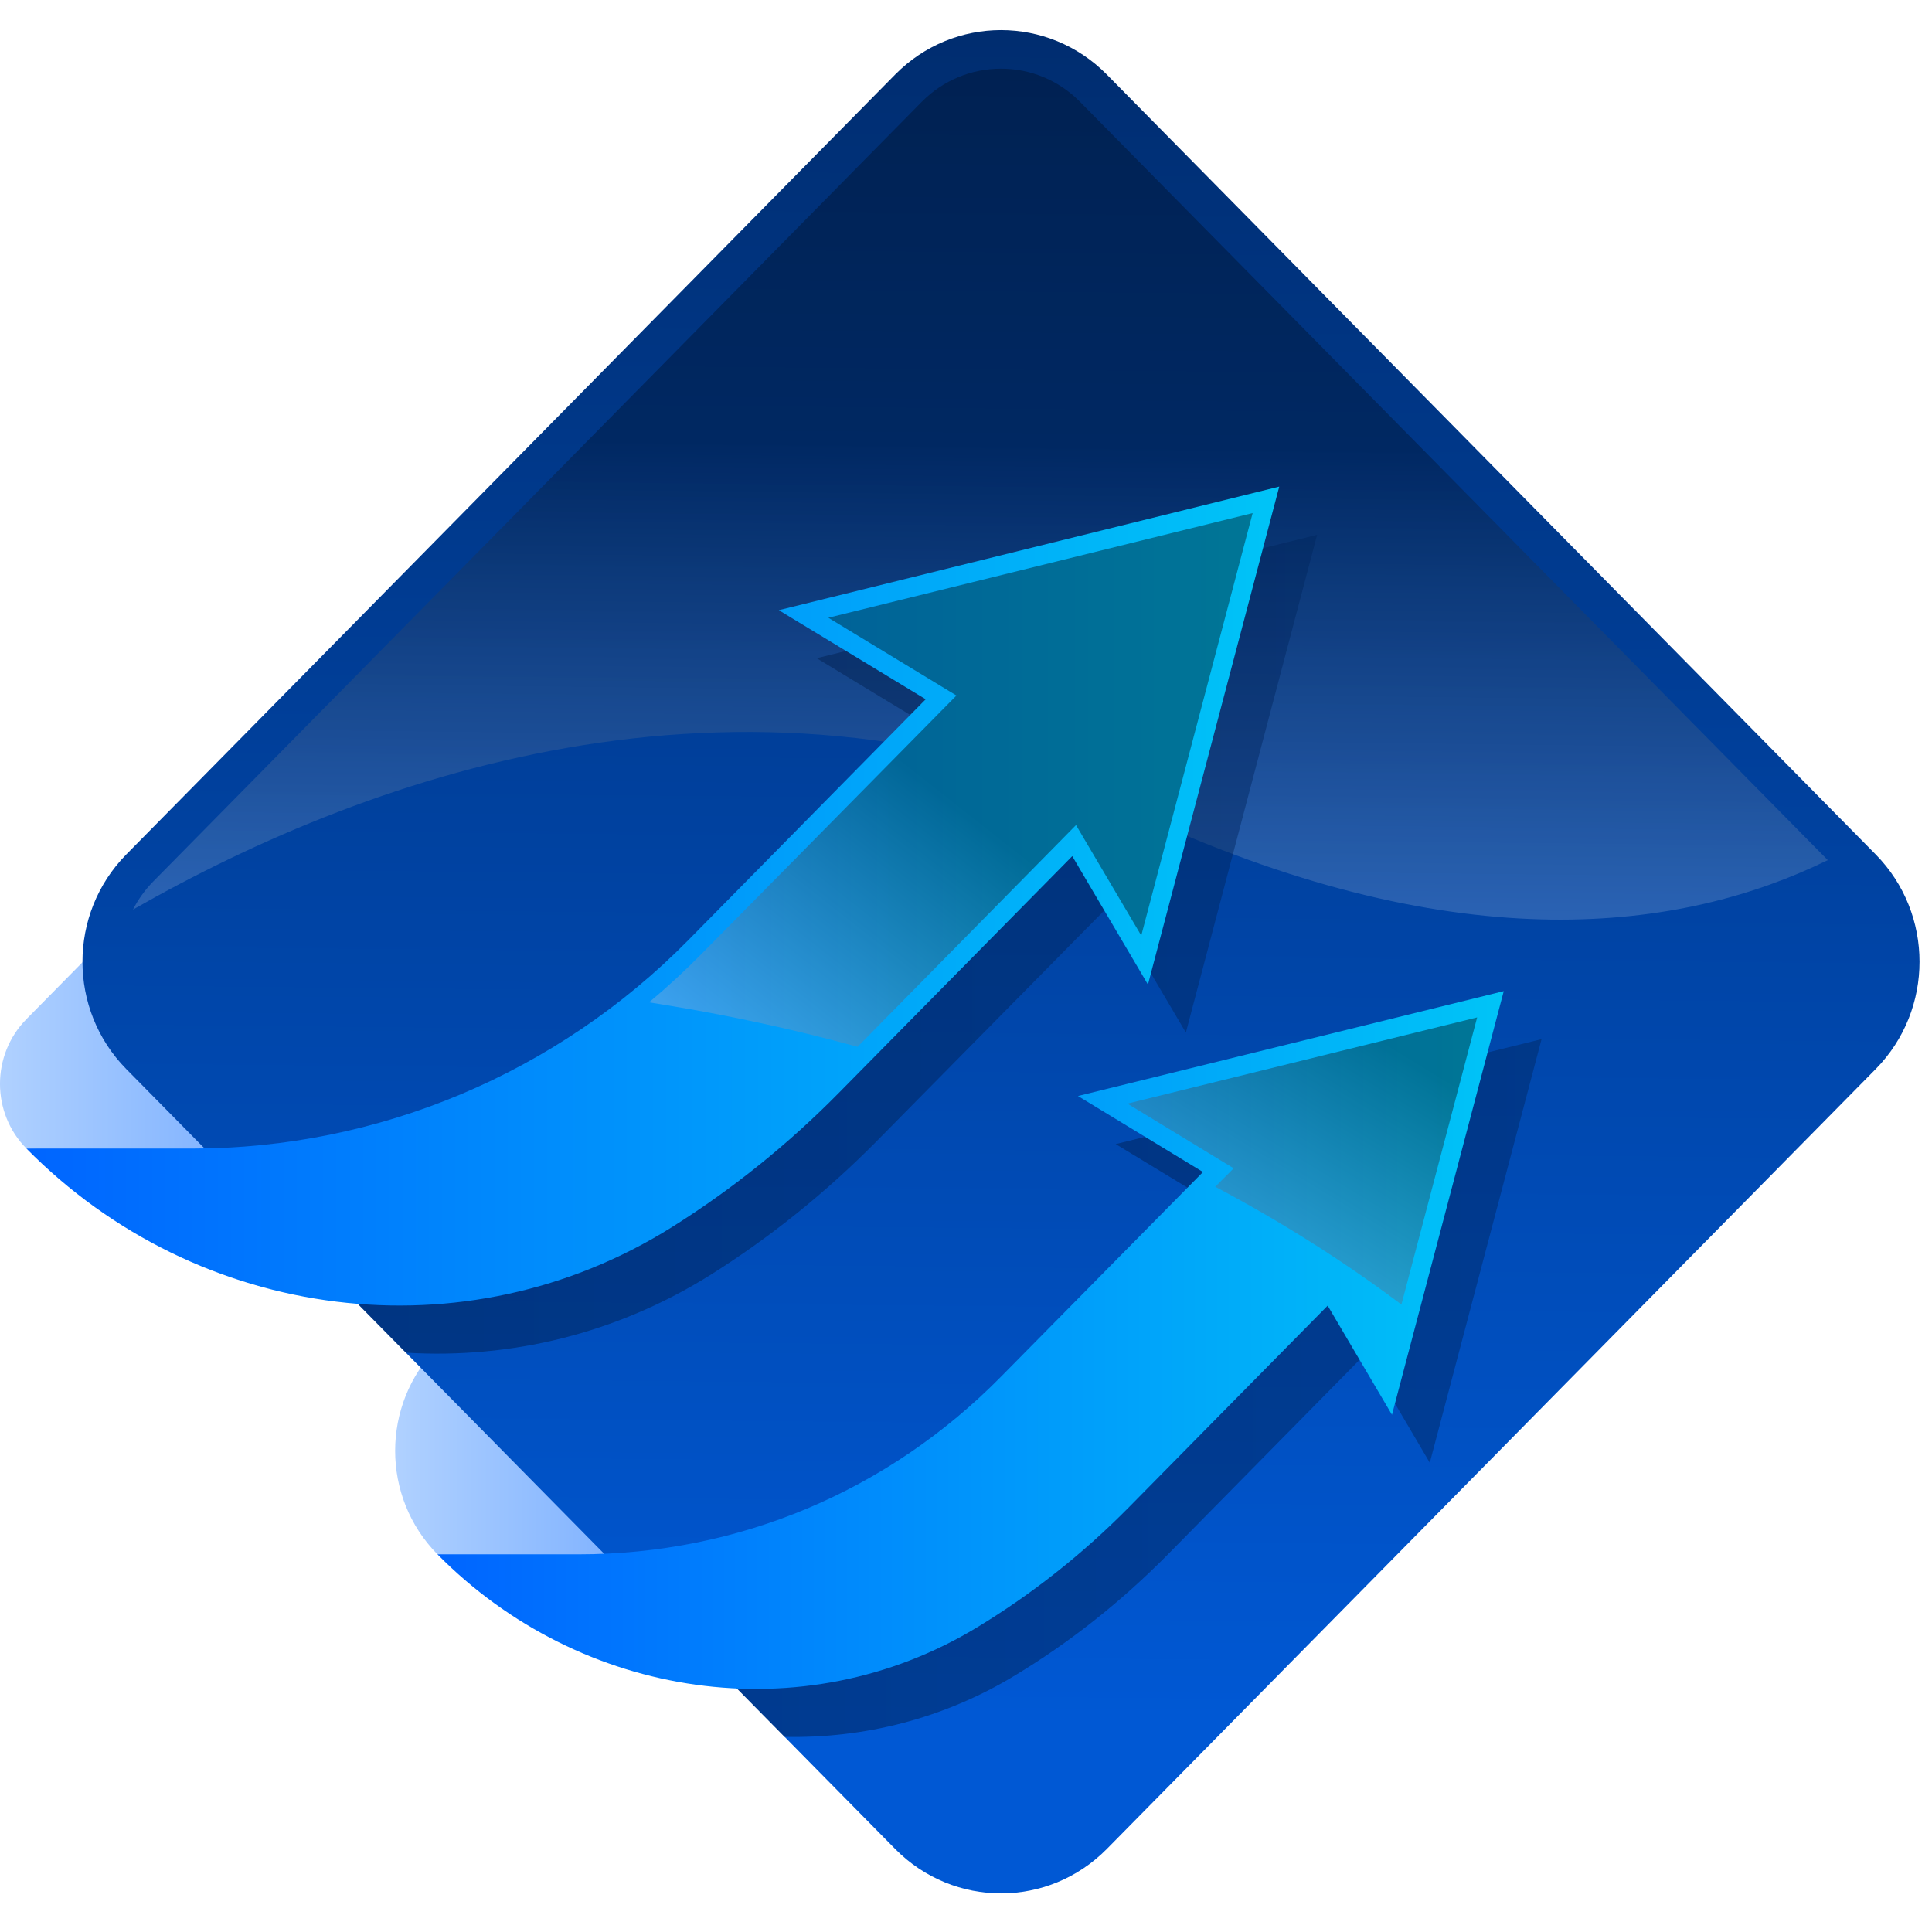
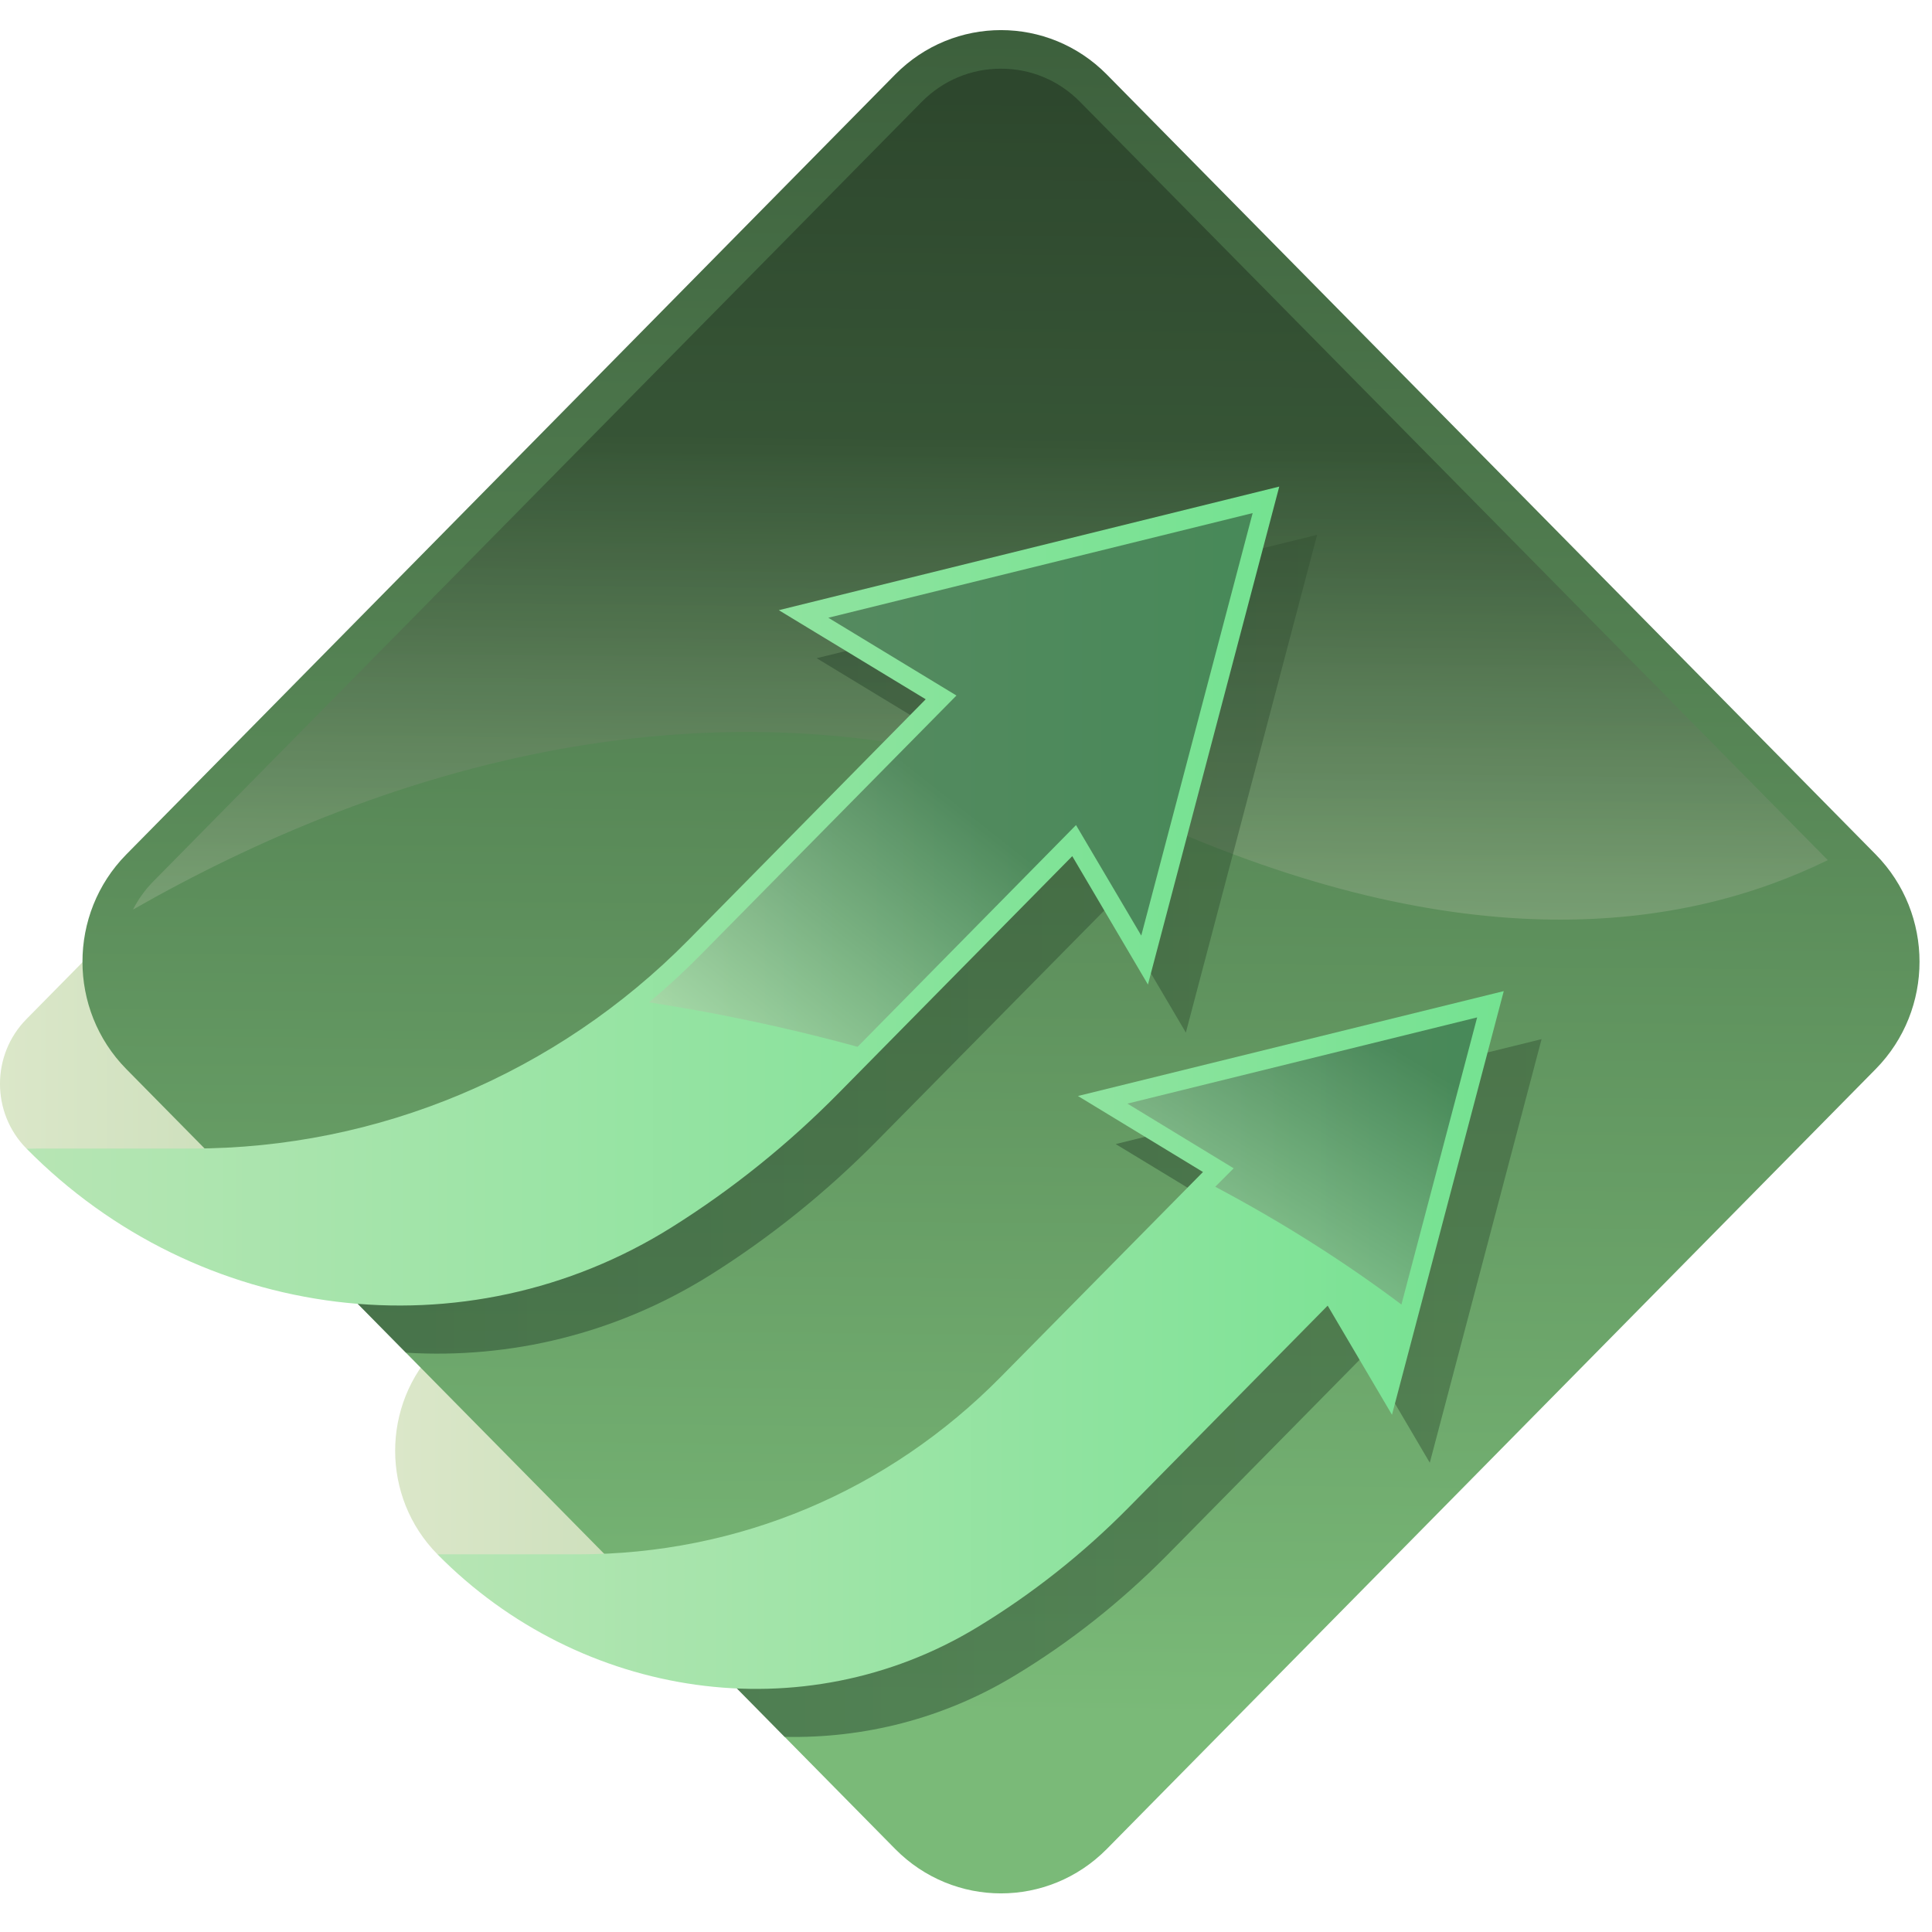
<svg xmlns="http://www.w3.org/2000/svg" width="35" height="35" viewBox="0 0 35 35" fill="none">
  <path d="M7.925 28.158C6.903 27.122 6.903 25.443 7.925 24.407L9.749 22.557L15.297 28.349L11.826 29.25L7.925 28.158Z" fill="url(#paint0_linear_3363_47878)" />
  <path d="M0.479 20.807C-0.16 20.16 -0.16 19.11 0.479 18.462L3.05 15.854L8.357 21.237L0.479 20.807Z" fill="url(#paint1_linear_3363_47878)" />
  <path d="M33.982 19.365L20.049 33.498C18.99 34.568 17.278 34.568 16.219 33.498L2.286 19.365C1.23 18.291 1.23 16.555 2.286 15.481L16.219 1.348C17.278 0.278 18.99 0.278 20.049 1.348L33.982 15.481C35.038 16.555 35.038 18.291 33.982 19.365Z" fill="url(#paint2_linear_3363_47878)" />
  <path opacity="0.28" d="M33.112 15.582C30.465 16.879 26.474 17.405 20.798 14.836C13.626 11.593 6.809 13.967 2.409 16.478C2.502 16.297 2.622 16.126 2.773 15.972L16.703 1.84C17.085 1.456 17.594 1.244 18.133 1.244C18.673 1.244 19.182 1.456 19.564 1.843L33.112 15.582Z" fill="url(#paint3_linear_3363_47878)" />
  <g opacity="0.44">
    <path d="M27.927 18.825L25.902 26.499L24.74 24.523L21.144 28.173C20.305 29.02 19.381 29.753 18.387 30.352C17.094 31.137 15.647 31.496 14.213 31.465L11.79 29.006C14.447 28.856 16.919 27.741 18.817 25.816L22.481 22.103L20.212 20.726L27.927 18.825Z" fill="url(#paint4_linear_3363_47878)" />
    <path d="M23.861 9.689L21.483 18.706L20.114 16.384L15.889 20.666C14.964 21.604 13.947 22.42 12.864 23.1C11.165 24.163 9.244 24.621 7.353 24.505L4.558 21.67C7.789 21.569 10.866 20.227 13.159 17.901L17.456 13.539L14.795 11.924L23.861 9.689Z" fill="url(#paint5_linear_3363_47878)" />
  </g>
  <path d="M27.242 17.955L25.217 25.63L24.052 23.653L20.456 27.3C19.618 28.15 18.693 28.88 17.701 29.481C14.556 31.388 10.516 30.786 7.925 28.158H10.479C13.371 28.158 16.087 27.017 18.132 24.942L21.793 21.232L19.528 19.855L27.242 17.955Z" fill="url(#paint6_linear_3363_47878)" />
  <path d="M23.175 8.815L20.796 17.836L19.425 15.51L15.199 19.796C14.275 20.734 13.26 21.548 12.175 22.229C8.437 24.576 3.587 23.96 0.479 20.807H3.48C6.852 20.807 10.086 19.448 12.471 17.03L16.77 12.668L14.109 11.054L23.175 8.815Z" fill="url(#paint7_linear_3363_47878)" />
  <g opacity="0.5">
    <path opacity="0.78" d="M26.76 18.431L25.388 23.633C24.367 22.866 23.239 22.148 22.015 21.499L22.349 21.165L20.424 19.993L26.76 18.431Z" fill="url(#paint8_linear_3363_47878)" />
    <path opacity="0.78" d="M22.693 9.295L20.675 16.949L19.493 14.947L15.536 18.964C14.594 18.706 13.625 18.486 12.631 18.305C12.339 18.253 12.046 18.204 11.758 18.158C12.088 17.883 12.408 17.587 12.714 17.276L17.327 12.6L15.006 11.191L22.693 9.295Z" fill="url(#paint9_linear_3363_47878)" />
  </g>
  <defs>
    <linearGradient id="paint0_linear_3363_47878" x1="7.159" y1="25.903" x2="15.297" y2="25.903" gradientUnits="userSpaceOnUse">
-       <stop stop-color="#B0D1FF" />
-       <stop offset="1" stop-color="#4F93FF" />
+       <stop stop-color="#DBE7C9" />
+       <stop offset="1" stop-color="#BFD8AF" />
    </linearGradient>
    <linearGradient id="paint1_linear_3363_47878" x1="-0" y1="18.545" x2="8.357" y2="18.545" gradientUnits="userSpaceOnUse">
-       <stop stop-color="#B0D1FF" />
-       <stop offset="1" stop-color="#4F93FF" />
+       <stop stop-color="#DBE7C9" />
+       <stop offset="1" stop-color="#BFD8AF" />
    </linearGradient>
    <linearGradient id="paint2_linear_3363_47878" x1="18.006" y1="31.096" x2="18.36" y2="-5.689" gradientUnits="userSpaceOnUse">
-       <stop stop-color="#0058D4" />
-       <stop offset="1" stop-color="#00245B" />
+       <stop stop-color="#7ABA78" />
+       <stop offset="1" stop-color="#304D30" />
    </linearGradient>
    <linearGradient id="paint3_linear_3363_47878" x1="17.854" y1="8.043" x2="17.736" y2="17.864" gradientUnits="userSpaceOnUse">
      <stop />
-       <stop offset="1" stop-color="#B0D1FF" />
+       <stop offset="1" stop-color="#DBE7C9" />
    </linearGradient>
    <linearGradient id="paint4_linear_3363_47878" x1="11.79" y1="25.146" x2="27.927" y2="25.146" gradientUnits="userSpaceOnUse">
-       <stop stop-color="#001334" />
-       <stop offset="1" stop-color="#00245B" />
+       <stop stop-color="#163020" />
+       <stop offset="1" stop-color="#304D30" />
    </linearGradient>
    <linearGradient id="paint5_linear_3363_47878" x1="4.558" y1="17.106" x2="23.861" y2="17.106" gradientUnits="userSpaceOnUse">
-       <stop stop-color="#001334" />
-       <stop offset="1" stop-color="#00245B" />
+       <stop stop-color="#163020" />
+       <stop offset="1" stop-color="#304D30" />
    </linearGradient>
    <linearGradient id="paint6_linear_3363_47878" x1="7.925" y1="24.275" x2="27.242" y2="24.275" gradientUnits="userSpaceOnUse">
-       <stop stop-color="#0065FF" />
-       <stop offset="1" stop-color="#00C4F7" />
+       <stop stop-color="#B7E5B4" />
+       <stop offset="1" stop-color="#74E291" />
    </linearGradient>
    <linearGradient id="paint7_linear_3363_47878" x1="0.479" y1="16.233" x2="23.175" y2="16.233" gradientUnits="userSpaceOnUse">
-       <stop stop-color="#0065FF" />
-       <stop offset="1" stop-color="#00C4F7" />
+       <stop stop-color="#B7E5B4" />
+       <stop offset="1" stop-color="#74E291" />
    </linearGradient>
    <linearGradient id="paint8_linear_3363_47878" x1="24.758" y1="18.693" x2="20.955" y2="24.921" gradientUnits="userSpaceOnUse">
      <stop />
-       <stop offset="1" stop-color="#B0D1FF" />
+       <stop offset="1" stop-color="#DBE7C9" />
    </linearGradient>
    <linearGradient id="paint9_linear_3363_47878" x1="17.413" y1="14.629" x2="12.923" y2="20.32" gradientUnits="userSpaceOnUse">
      <stop />
-       <stop offset="1" stop-color="#B0D1FF" />
+       <stop offset="1" stop-color="#DBE7C9" />
    </linearGradient>
  </defs>
</svg>
